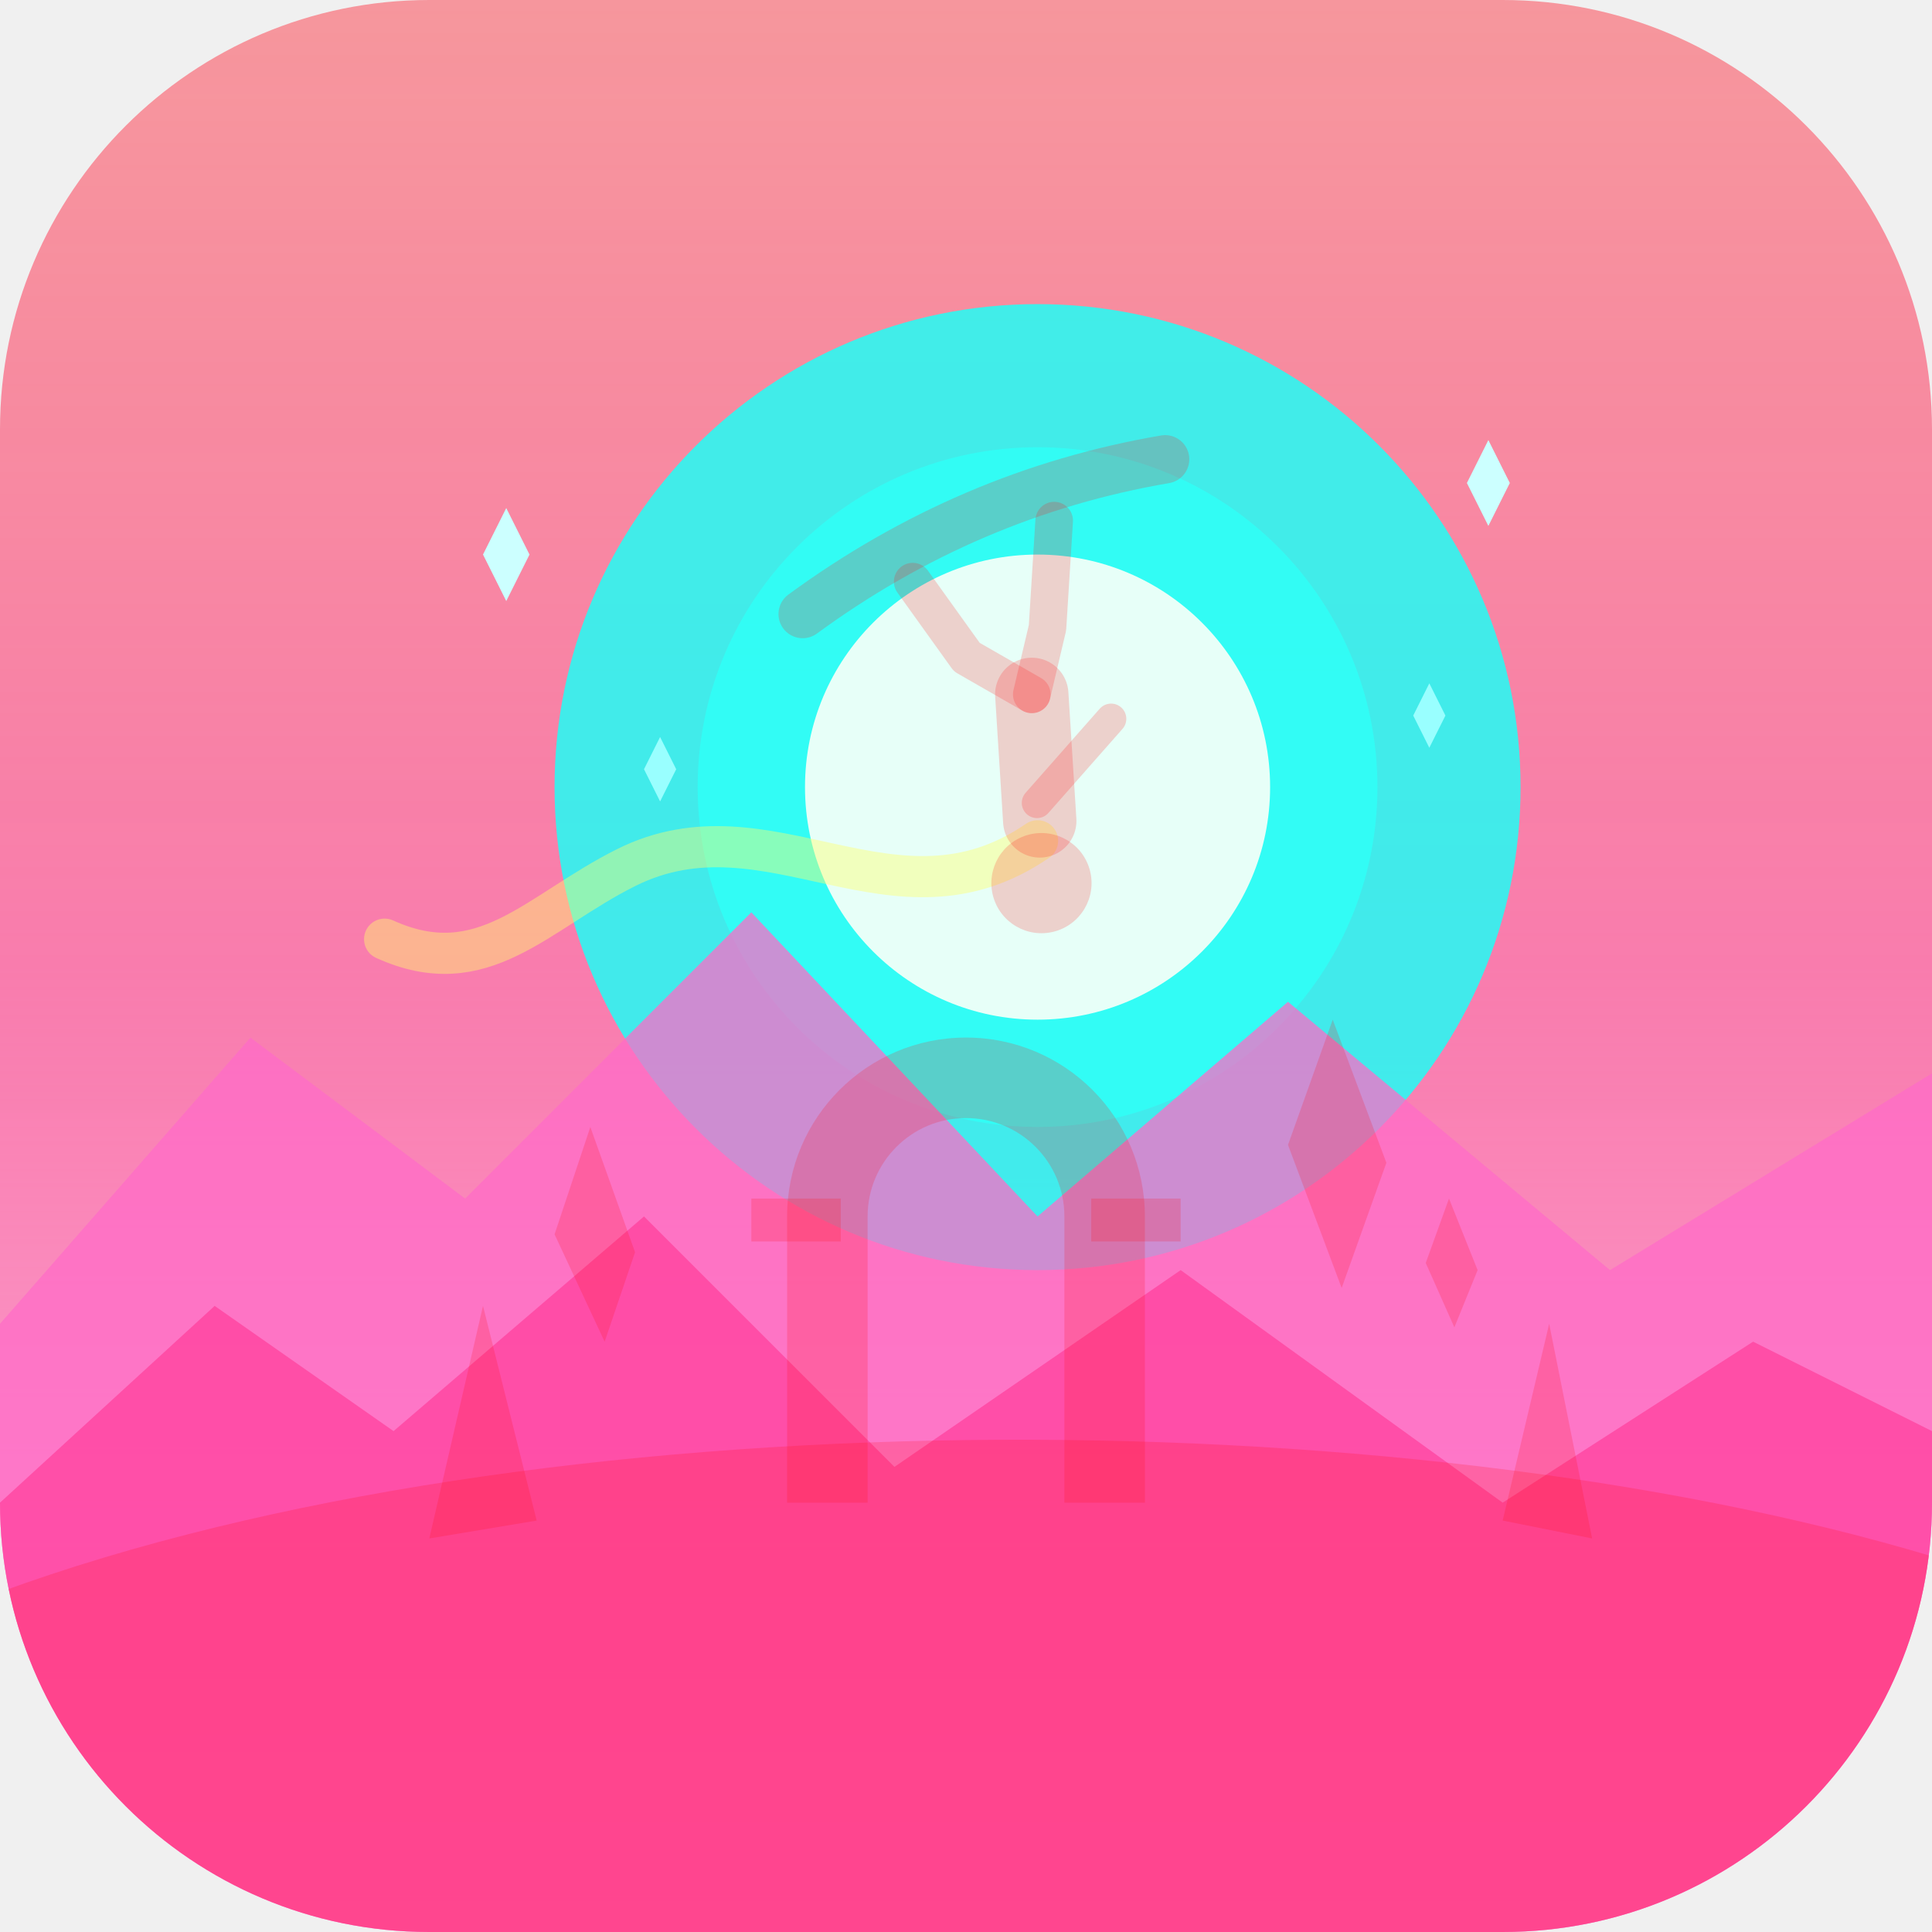
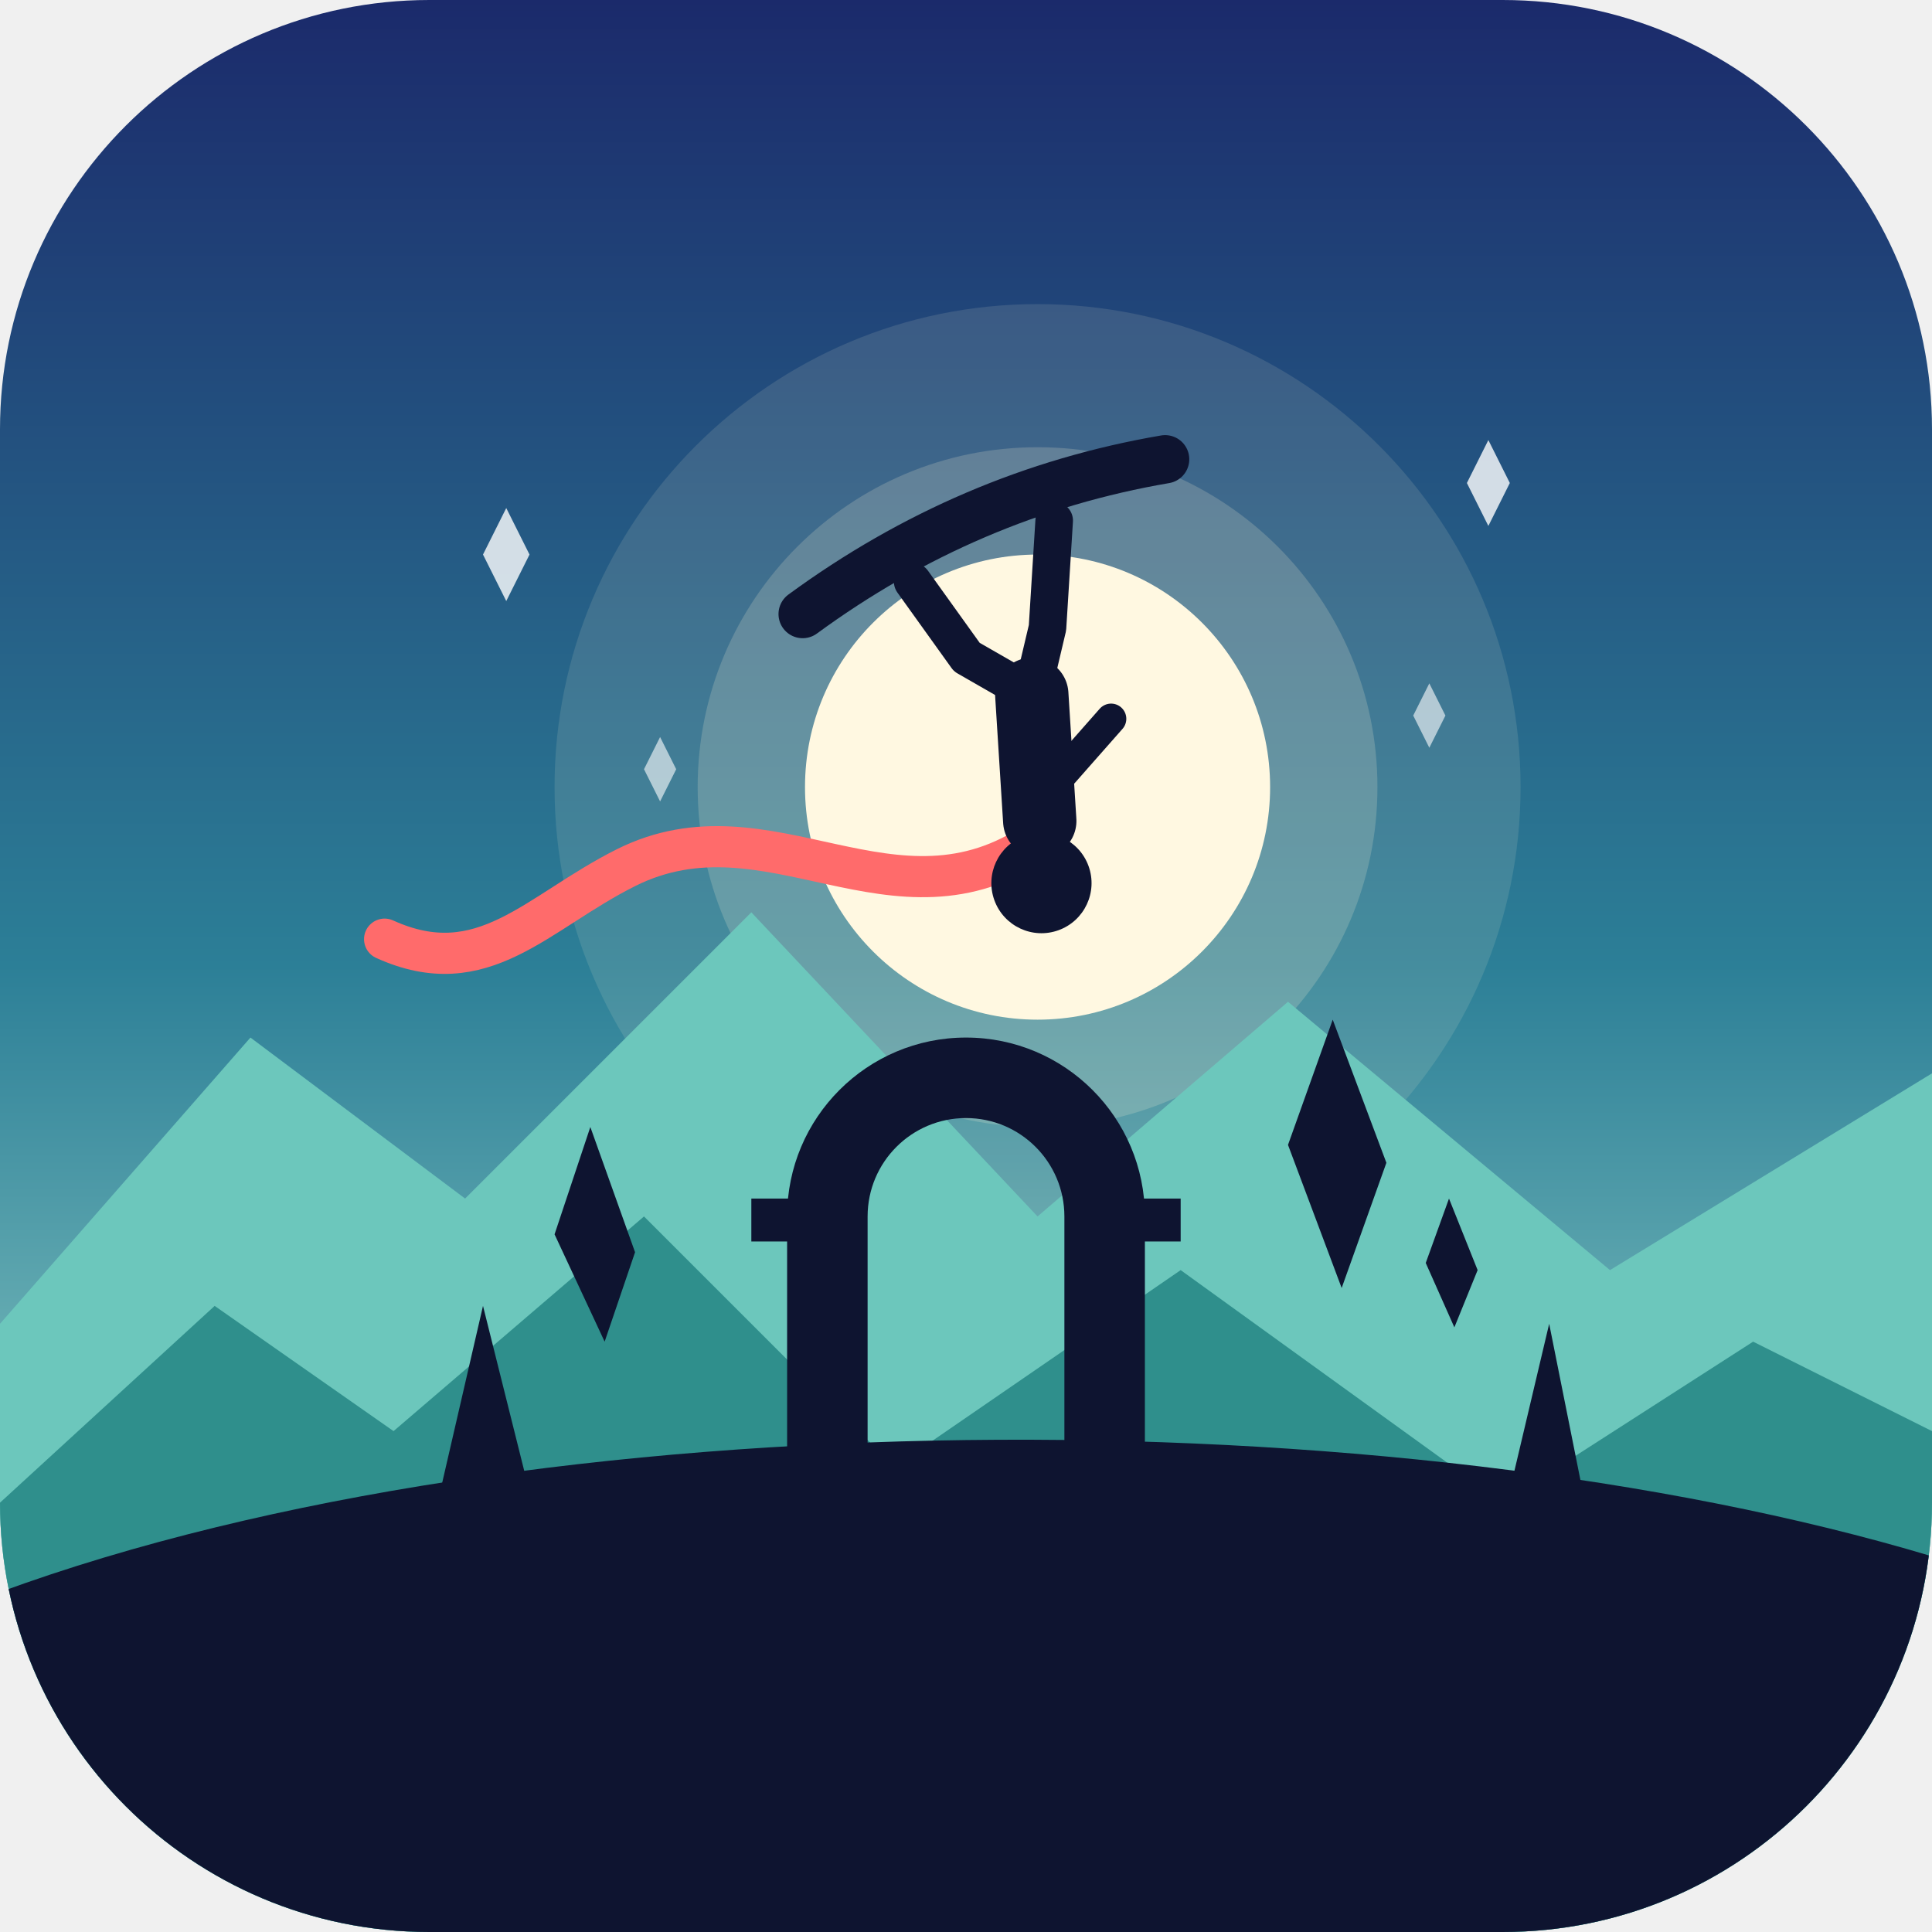
- <svg xmlns="http://www.w3.org/2000/svg" width="512" height="512" viewBox="0 0 108 108">
+ <svg xmlns="http://www.w3.org/2000/svg" viewBox="0 0 108 108" width="512" height="512">
  <defs>
-     <linearGradient id="zenithSky" x1="54" y1="0" x2="54" y2="108" gradientUnits="userSpaceOnUse">
-       <stop offset="0.0" stop-color="#FF1B2A6B" />
-       <stop offset="0.5" stop-color="#FF2C7F97" />
-       <stop offset="1.0" stop-color="#FFBDF2DC" />
+     <linearGradient id="bgGrad" x1="54" y1="0" x2="54" y2="108" gradientUnits="userSpaceOnUse">
+       <stop offset="0%" stop-color="#1B2A6B" />
+       <stop offset="50%" stop-color="#2C7F97" />
+       <stop offset="100%" stop-color="#BDF2DC" />
    </linearGradient>
-     <clipPath id="squircleZenith">
-       <rect width="108" height="108" rx="24" fill="#fff" />
+     <clipPath id="clipIcon">
+       <rect width="108" height="108" rx="24" />
    </clipPath>
  </defs>
-   <g clip-path="url(#squircleZenith)">
-     <rect width="108" height="108" fill="url(#zenithSky)" />
-     <path fill="#1EFFF6D6" d="M58,44m-27,0a27,27 0,1 1,54 0a27,27 0,1 1,-54 0" />
-     <path fill="#30FFF6D6" d="M58,44m-19,0a19,19 0,1 1,38 0a19,19 0,1 1,-38 0" />
-     <path fill="#FFFFF8E1" d="M58,44m-13,0a13,13 0,1 1,26 0a13,13 0,1 1,-26 0" />
-     <path fill="#FF6CC7BC" d="M0,74L14,58L26,67L42,51L58,68L72,56L90,71L108,60L108,108L0,108z" />
-     <path fill="#FF2F8F8C" d="M0,84L12,73L22,80L36,68L50,82L66,71L84,84L98,75L108,80L108,108L0,108z" />
-     <path fill="#CCFFFFFF" d="M27,31l1.3,-2.6l1.3,2.6l-1.3,2.6z" />
-     <path fill="#CCFFFFFF" d="M82,27l1.2,-2.4l1.2,2.4l-1.2,2.4z" />
-     <path fill="#99FFFFFF" d="M36,43l0.9,-1.8l0.9,1.8l-0.9,1.8z" />
-     <path fill="#99FFFFFF" d="M79,40l0.9,-1.8l0.9,1.8l-0.9,1.8z" />
-     <path fill="#FF0E1430" d="M0,89C30,78 78,78 108,87L108,108L0,108z" />
-     <path fill="#FF0E1430" d="M44,84L44,68A10,10 0,0 1,64 68L64,84L59.5,84L59.5,68A5.5,5.5 0,0 0,48.5 68L48.5,84z" />
-     <path fill="#FF0E1430" d="M42,67h5v2.4h-5z M61,67h5v2.4h-5z" />
-     <path fill="#FF0E1430" d="M74.5,57L77.5,65L75,72L72,64z" />
-     <path fill="#FF0E1430" d="M81,67l1.6,4l-1.3,3.2l-1.6,-3.6z" />
-     <path fill="#FF0E1430" d="M33,63L35.5,70L33.8,75L31,69z" />
-     <path fill="#FF0E1430" d="M24,86L27,73L30,85z M84,85L86.6,74L89,86z" />
-     <path stroke="#FFFF6B6B" stroke-width="2.3" stroke-linecap="round" stroke-linejoin="round" fill="none" d="M58,47C50,52.5 43,44.5 35,48.5C30,51 27,55 21.5,52.5" />
+   <g clip-path="url(#clipIcon)">
+     <rect width="108" height="108" fill="url(#bgGrad)" />
+     <path fill="#FFF6D6" fill-opacity="0.118" d="M58,44m-27,0a27,27 0,1 1,54 0a27,27 0,1 1,-54 0" />
+     <path fill="#FFF6D6" fill-opacity="0.188" d="M58,44m-19,0a19,19 0,1 1,38 0a19,19 0,1 1,-38 0" />
+     <path fill="#FFF8E1" d="M58,44m-13,0a13,13 0,1 1,26 0a13,13 0,1 1,-26 0" />
+     <path fill="#6CC7BC" d="M0,74L14,58L26,67L42,51L58,68L72,56L90,71L108,60L108,108L0,108z" />
+     <path fill="#2F8F8C" d="M0,84L12,73L22,80L36,68L50,82L66,71L84,84L98,75L108,80L108,108L0,108z" />
+     <path fill="#FFFFFF" fill-opacity="0.8" d="M27,31l1.3,-2.6l1.3,2.6l-1.3,2.6z" />
+     <path fill="#FFFFFF" fill-opacity="0.8" d="M82,27l1.2,-2.4l1.2,2.4l-1.2,2.4z" />
+     <path fill="#FFFFFF" fill-opacity="0.6" d="M36,43l0.9,-1.8l0.9,1.8l-0.9,1.8z" />
+     <path fill="#FFFFFF" fill-opacity="0.6" d="M79,40l0.9,-1.8l0.9,1.8l-0.9,1.8z" />
+     <path fill="#0E1430" d="M0,89C30,78 78,78 108,87L108,108L0,108z" />
+     <path fill="#0E1430" d="M44,84L44,68A10,10 0,0 1,64 68L64,84L59.5,84L59.5,68A5.5,5.5 0,0 0,48.5 68L48.5,84z" />
+     <path fill="#0E1430" d="M42,67h5v2.4h-5z M61,67h5v2.4h-5z" />
+     <path fill="#0E1430" d="M74.5,57L77.5,65L75,72L72,64z" />
+     <path fill="#0E1430" d="M81,67l1.6,4l-1.3,3.2l-1.6,-3.6z" />
+     <path fill="#0E1430" d="M33,63L35.5,70L33.8,75L31,69z" />
+     <path fill="#0E1430" d="M24,86L27,73L30,85z M84,85L86.6,74L89,86z" />
+     <path fill="none" stroke="#FF6B6B" stroke-width="2.3" stroke-linecap="round" stroke-linejoin="round" d="M58,47C50,52.5 43,44.5 35,48.5C30,51 27,55 21.5,52.5" />
    <g transform="translate(55, 30) rotate(160)">
-       <path stroke="#FF0E1430" stroke-width="2.7" stroke-linecap="round" stroke-linejoin="round" fill="none" d="M-11,0.6Q0,2.6 11,-0.6" />
-       <path stroke="#FF0E1430" stroke-width="2.1" stroke-linecap="round" stroke-linejoin="round" fill="none" d="M-4,-0.5L-1.6,-6L0.5,-9.2" />
-       <path stroke="#FF0E1430" stroke-width="2.1" stroke-linecap="round" stroke-linejoin="round" fill="none" d="M4.6,-1L3.2,-6L0.5,-9.2" />
-       <path stroke="#FF0E1430" stroke-width="4.1" stroke-linecap="round" stroke-linejoin="round" fill="none" d="M0.5,-9.2L2.5,-16" />
-       <path stroke="#FF0E1430" stroke-width="1.7" stroke-linecap="round" stroke-linejoin="round" fill="none" d="M2.3,-15L-3.2,-12" />
-       <path fill="#FF0E1430" d="M3.6,-19.3m-2.8,0a2.8,2.8 0,1 1,5.6 0a2.8,2.8 0,1 1,-5.6 0" />
+       <path fill="none" stroke="#0E1430" stroke-width="2.7" stroke-linecap="round" stroke-linejoin="round" d="M-11,0.6Q0,2.6 11,-0.6" />
+       <path fill="none" stroke="#0E1430" stroke-width="2.1" stroke-linecap="round" stroke-linejoin="round" d="M-4,-0.5L-1.6,-6L0.5,-9.2" />
+       <path fill="none" stroke="#0E1430" stroke-width="2.1" stroke-linecap="round" stroke-linejoin="round" d="M4.6,-1L3.2,-6L0.5,-9.2" />
+       <path fill="none" stroke="#0E1430" stroke-width="4.1" stroke-linecap="round" stroke-linejoin="round" d="M0.5,-9.2L2.5,-16" />
+       <path fill="none" stroke="#0E1430" stroke-width="1.7" stroke-linecap="round" stroke-linejoin="round" d="M2.3,-15L-3.2,-12" />
+       <path fill="#0E1430" d="M3.6,-19.3m-2.8,0a2.8,2.8 0,1 1,5.6 0a2.8,2.8 0,1 1,-5.6 0" />
    </g>
  </g>
</svg>
